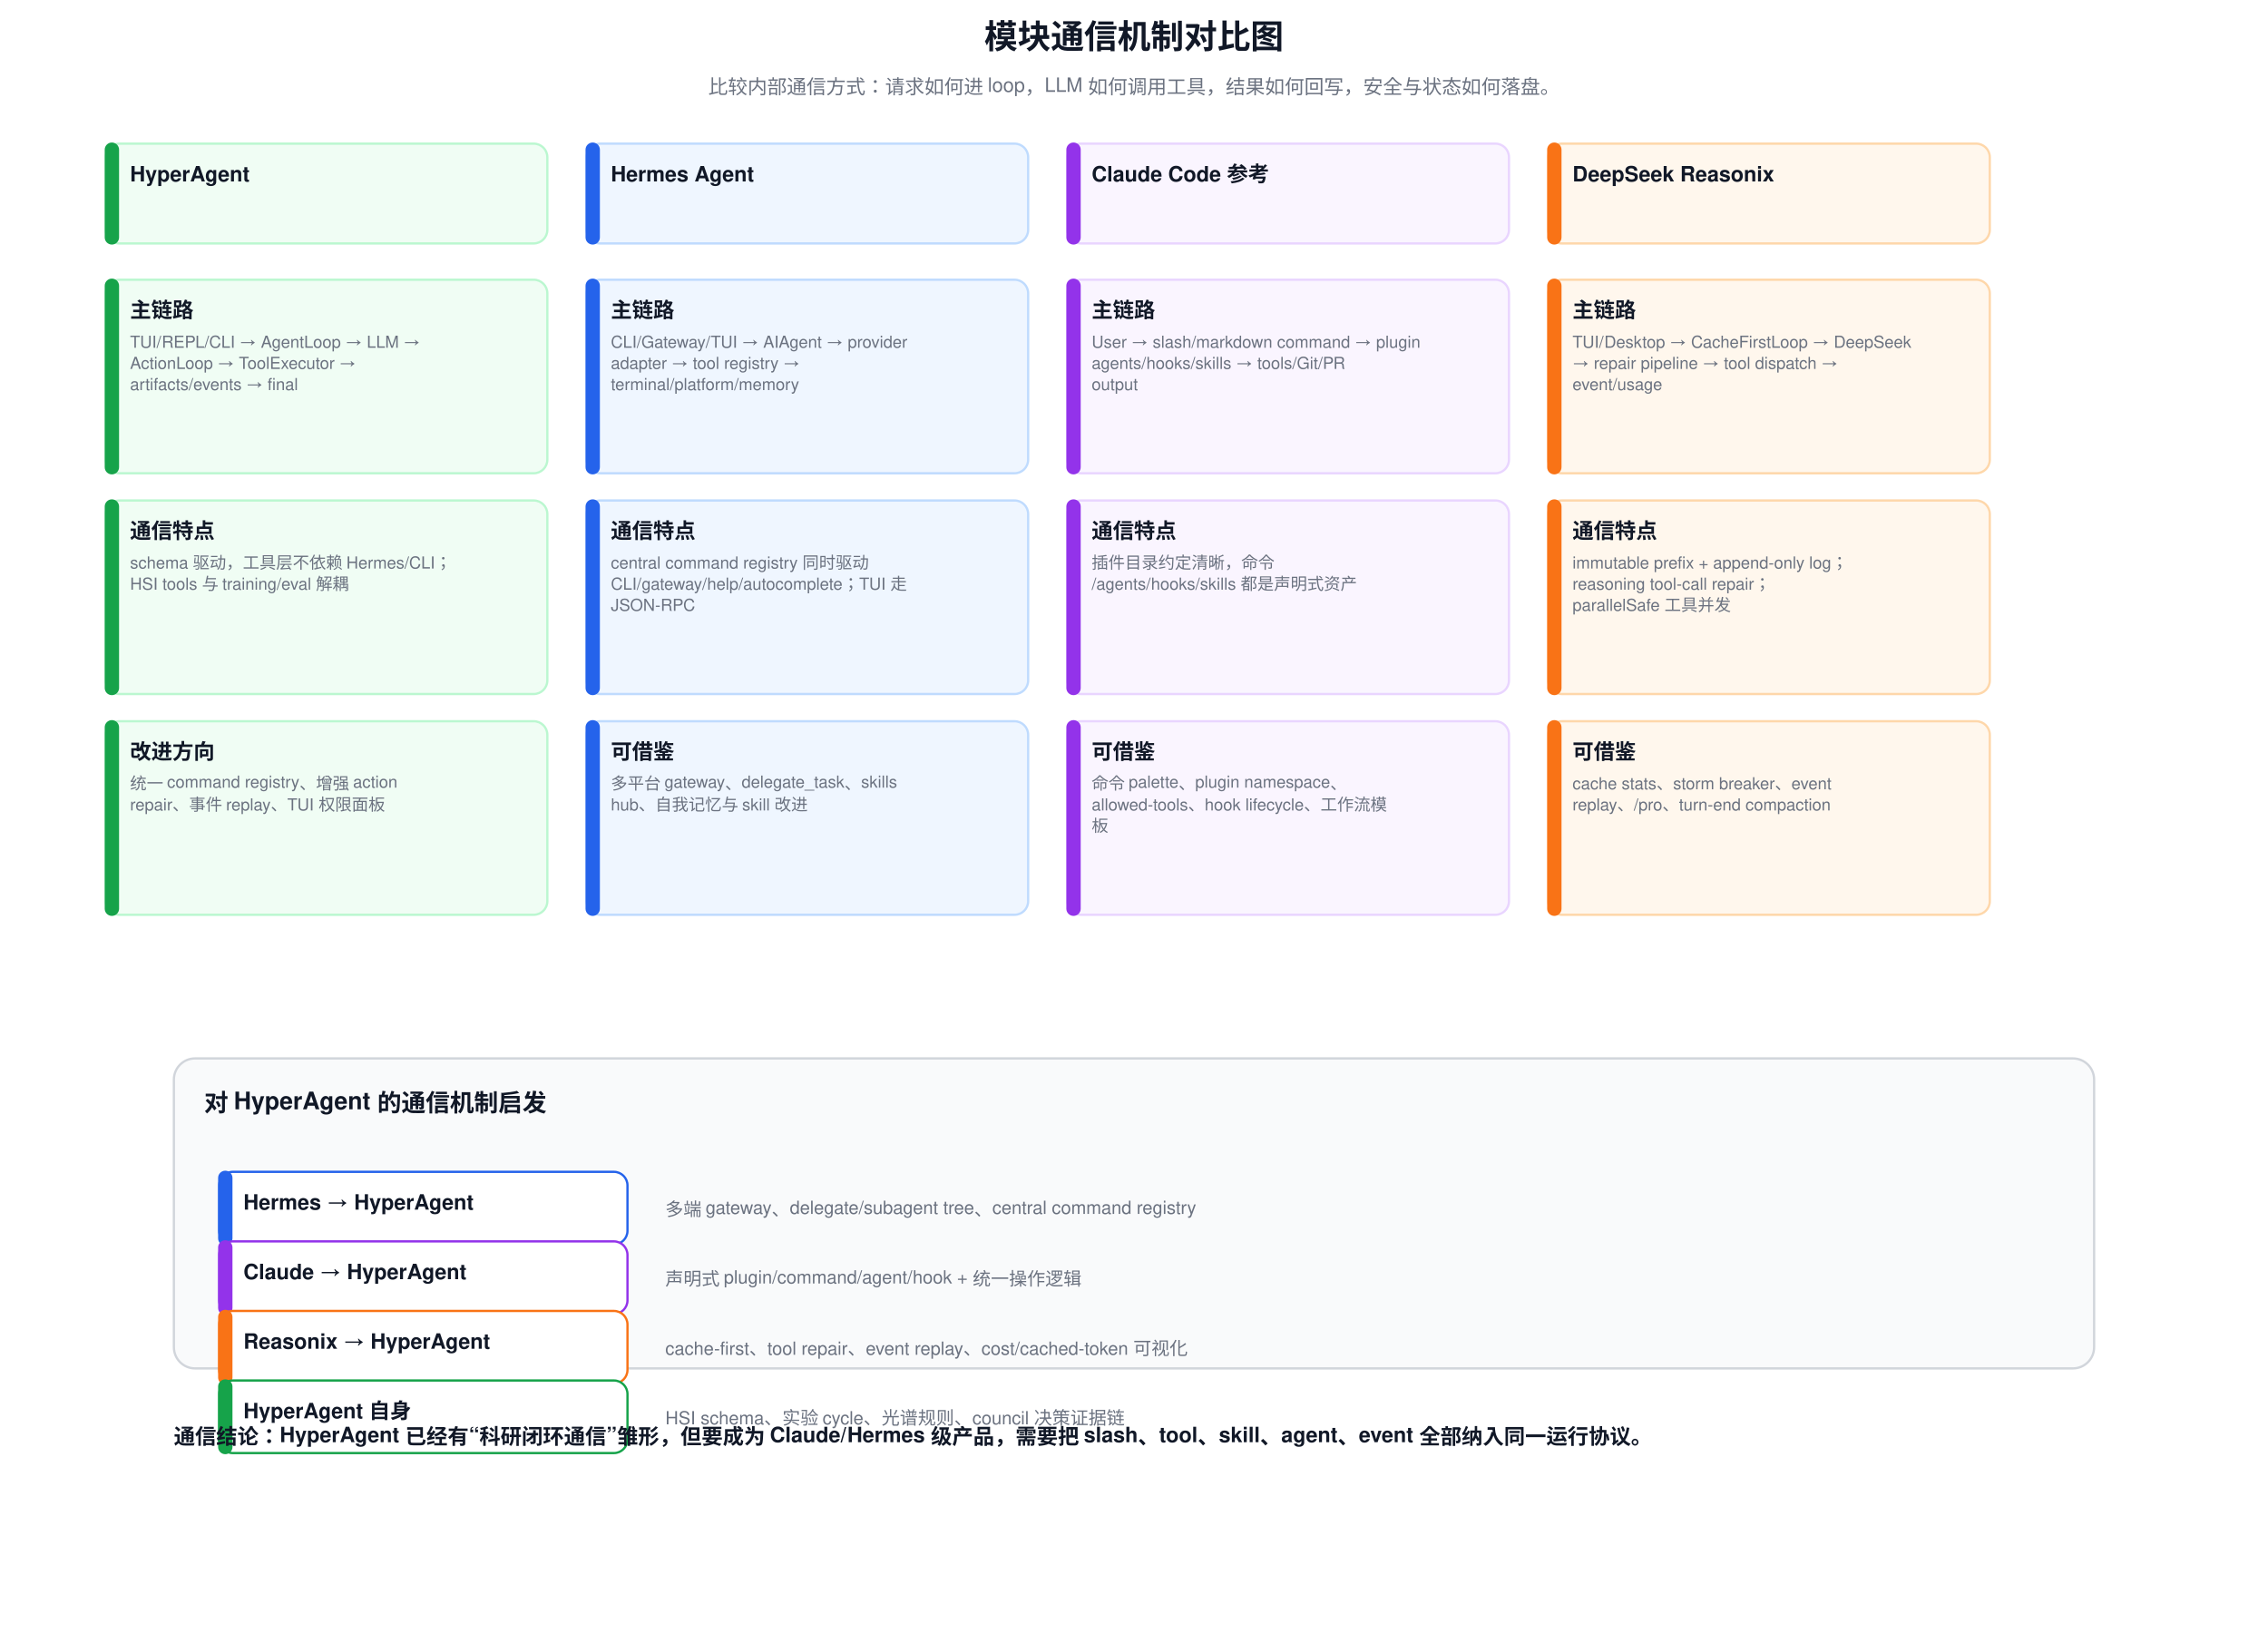
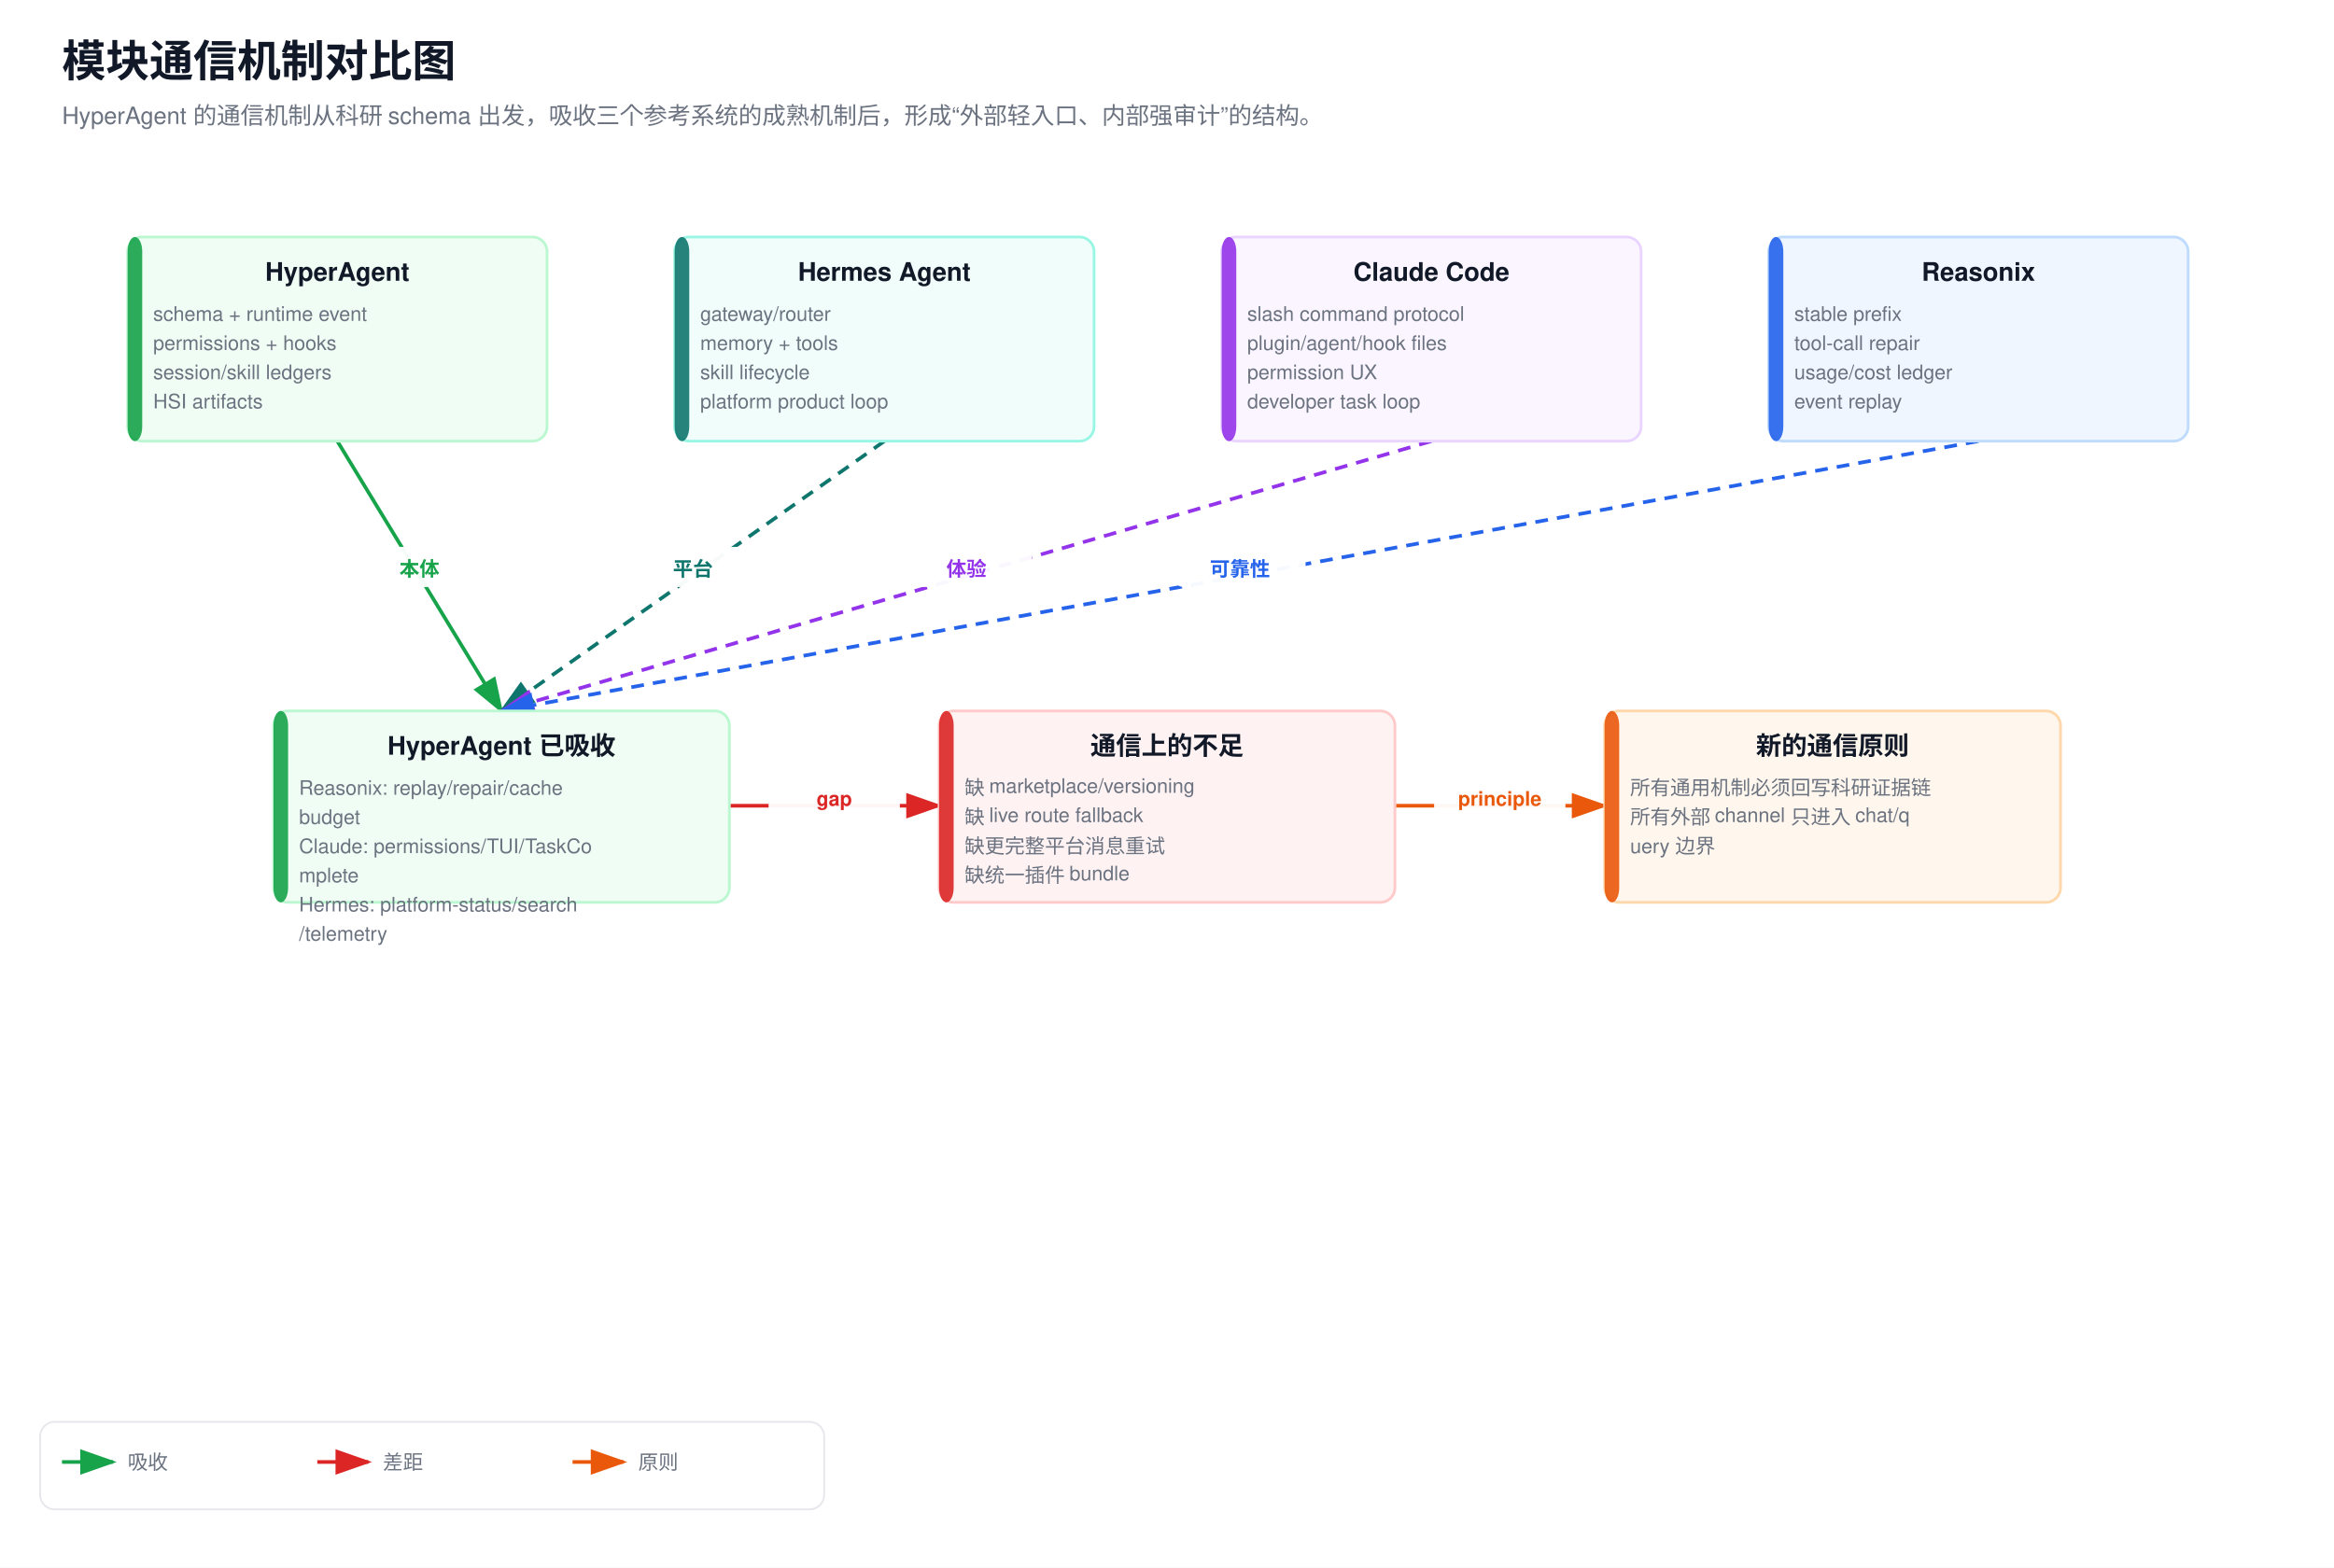
- <svg xmlns="http://www.w3.org/2000/svg" viewBox="0 0 1500 1080" width="1500" height="1080">
-   <style>text { font-family: 'Helvetica Neue', Helvetica, Arial, 'PingFang SC', 'Microsoft YaHei', 'Microsoft JhengHei', 'SimHei', sans-serif; }</style>
+ <svg xmlns="http://www.w3.org/2000/svg" viewBox="0 0 1280 860" width="1280" height="860">
+   <style>text { font-family: 'Helvetica Neue', Helvetica, Arial, 'PingFang SC', 'Microsoft YaHei', 'Microsoft JhengHei', 'SimHei', sans-serif; letter-spacing:0; }</style>
  <defs>
    <marker id="arrow-blue" markerWidth="10" markerHeight="7" refX="9" refY="3.5" orient="auto">
-       <polygon points="0 0,10 3.5,0 7" fill="#2563eb" />
+       <polygon points="0 0, 10 3.5, 0 7" fill="#2563eb" />
    </marker>
    <marker id="arrow-green" markerWidth="10" markerHeight="7" refX="9" refY="3.5" orient="auto">
-       <polygon points="0 0,10 3.5,0 7" fill="#16a34a" />
+       <polygon points="0 0, 10 3.5, 0 7" fill="#16a34a" />
+     </marker>
+     <marker id="arrow-red" markerWidth="10" markerHeight="7" refX="9" refY="3.5" orient="auto">
+       <polygon points="0 0, 10 3.5, 0 7" fill="#dc2626" />
    </marker>
    <marker id="arrow-purple" markerWidth="10" markerHeight="7" refX="9" refY="3.5" orient="auto">
-       <polygon points="0 0,10 3.5,0 7" fill="#9333ea" />
+       <polygon points="0 0, 10 3.5, 0 7" fill="#9333ea" />
    </marker>
    <marker id="arrow-orange" markerWidth="10" markerHeight="7" refX="9" refY="3.5" orient="auto">
-       <polygon points="0 0,10 3.5,0 7" fill="#f97316" />
-     </marker>
-     <marker id="arrow-red" markerWidth="10" markerHeight="7" refX="9" refY="3.5" orient="auto">
-       <polygon points="0 0,10 3.5,0 7" fill="#dc2626" />
-     </marker>
-     <marker id="arrow-gray" markerWidth="10" markerHeight="7" refX="9" refY="3.5" orient="auto">
-       <polygon points="0 0,10 3.5,0 7" fill="#6b7280" />
+       <polygon points="0 0, 10 3.5, 0 7" fill="#ea580c" />
    </marker>
    <marker id="arrow-teal" markerWidth="10" markerHeight="7" refX="9" refY="3.5" orient="auto">
-       <polygon points="0 0,10 3.5,0 7" fill="#0f766e" />
+       <polygon points="0 0, 10 3.5, 0 7" fill="#0f766e" />
    </marker>
  </defs>
-   <rect width="1500" height="1080" fill="#ffffff" />
-   <text x="750.0" y="32" fill="#111827" font-size="22" font-weight="600" text-anchor="middle">模块通信机制对比图</text>
-   <text x="750.0" y="62" fill="#6b7280" font-size="13" text-anchor="middle">比较内部通信方式：请求如何进 loop，LLM 如何调用工具，结果如何回写，安全与状态如何落盘。</text>
-   <rect x="70" y="95" width="292" height="66" rx="9" ry="9" fill="#f0fdf4" stroke="#bbf7d0" stroke-width="1.5" />
-   <rect x="70" y="95" width="8" height="66" rx="4" ry="4" fill="#16a34a" stroke="#16a34a" stroke-width="1.5" />
-   <text x="86" y="120" fill="#111827" font-size="14" font-weight="600">HyperAgent</text>
-   <rect x="70" y="185" width="292" height="128" rx="9" ry="9" fill="#f0fdf4" stroke="#bbf7d0" stroke-width="1.5" />
-   <rect x="70" y="185" width="8" height="128" rx="4" ry="4" fill="#16a34a" stroke="#16a34a" stroke-width="1.5" />
-   <text x="86" y="210" fill="#111827" font-size="14" font-weight="600">主链路</text>
-   <text x="86" y="230" fill="#6b7280" font-size="11">TUI/REPL/CLI → AgentLoop → LLM →</text>
-   <text x="86" y="244" fill="#6b7280" font-size="11">ActionLoop → ToolExecutor →</text>
-   <text x="86" y="258" fill="#6b7280" font-size="11">artifacts/events → final</text>
-   <rect x="70" y="331" width="292" height="128" rx="9" ry="9" fill="#f0fdf4" stroke="#bbf7d0" stroke-width="1.5" />
-   <rect x="70" y="331" width="8" height="128" rx="4" ry="4" fill="#16a34a" stroke="#16a34a" stroke-width="1.5" />
-   <text x="86" y="356" fill="#111827" font-size="14" font-weight="600">通信特点</text>
-   <text x="86" y="376" fill="#6b7280" font-size="11">schema 驱动，工具层不依赖 Hermes/CLI；</text>
-   <text x="86" y="390" fill="#6b7280" font-size="11">HSI tools 与 training/eval 解耦</text>
-   <rect x="70" y="477" width="292" height="128" rx="9" ry="9" fill="#f0fdf4" stroke="#bbf7d0" stroke-width="1.5" />
-   <rect x="70" y="477" width="8" height="128" rx="4" ry="4" fill="#16a34a" stroke="#16a34a" stroke-width="1.5" />
-   <text x="86" y="502" fill="#111827" font-size="14" font-weight="600">改进方向</text>
-   <text x="86" y="522" fill="#6b7280" font-size="11">统一 command registry、增强 action</text>
-   <text x="86" y="536" fill="#6b7280" font-size="11">repair、事件 replay、TUI 权限面板</text>
-   <rect x="388" y="95" width="292" height="66" rx="9" ry="9" fill="#eff6ff" stroke="#bfdbfe" stroke-width="1.5" />
-   <rect x="388" y="95" width="8" height="66" rx="4" ry="4" fill="#2563eb" stroke="#2563eb" stroke-width="1.5" />
-   <text x="404" y="120" fill="#111827" font-size="14" font-weight="600">Hermes Agent</text>
-   <rect x="388" y="185" width="292" height="128" rx="9" ry="9" fill="#eff6ff" stroke="#bfdbfe" stroke-width="1.5" />
-   <rect x="388" y="185" width="8" height="128" rx="4" ry="4" fill="#2563eb" stroke="#2563eb" stroke-width="1.5" />
-   <text x="404" y="210" fill="#111827" font-size="14" font-weight="600">主链路</text>
-   <text x="404" y="230" fill="#6b7280" font-size="11">CLI/Gateway/TUI → AIAgent → provider</text>
-   <text x="404" y="244" fill="#6b7280" font-size="11">adapter → tool registry →</text>
-   <text x="404" y="258" fill="#6b7280" font-size="11">terminal/platform/memory</text>
-   <rect x="388" y="331" width="292" height="128" rx="9" ry="9" fill="#eff6ff" stroke="#bfdbfe" stroke-width="1.5" />
-   <rect x="388" y="331" width="8" height="128" rx="4" ry="4" fill="#2563eb" stroke="#2563eb" stroke-width="1.5" />
-   <text x="404" y="356" fill="#111827" font-size="14" font-weight="600">通信特点</text>
-   <text x="404" y="376" fill="#6b7280" font-size="11">central command registry 同时驱动</text>
-   <text x="404" y="390" fill="#6b7280" font-size="11">CLI/gateway/help/autocomplete；TUI 走</text>
-   <text x="404" y="404" fill="#6b7280" font-size="11">JSON-RPC</text>
-   <rect x="388" y="477" width="292" height="128" rx="9" ry="9" fill="#eff6ff" stroke="#bfdbfe" stroke-width="1.5" />
-   <rect x="388" y="477" width="8" height="128" rx="4" ry="4" fill="#2563eb" stroke="#2563eb" stroke-width="1.5" />
-   <text x="404" y="502" fill="#111827" font-size="14" font-weight="600">可借鉴</text>
-   <text x="404" y="522" fill="#6b7280" font-size="11">多平台 gateway、delegate_task、skills</text>
-   <text x="404" y="536" fill="#6b7280" font-size="11">hub、自我记忆与 skill 改进</text>
-   <rect x="706" y="95" width="292" height="66" rx="9" ry="9" fill="#faf5ff" stroke="#e9d5ff" stroke-width="1.5" />
-   <rect x="706" y="95" width="8" height="66" rx="4" ry="4" fill="#9333ea" stroke="#9333ea" stroke-width="1.5" />
-   <text x="722" y="120" fill="#111827" font-size="14" font-weight="600">Claude Code 参考</text>
-   <rect x="706" y="185" width="292" height="128" rx="9" ry="9" fill="#faf5ff" stroke="#e9d5ff" stroke-width="1.5" />
-   <rect x="706" y="185" width="8" height="128" rx="4" ry="4" fill="#9333ea" stroke="#9333ea" stroke-width="1.5" />
-   <text x="722" y="210" fill="#111827" font-size="14" font-weight="600">主链路</text>
-   <text x="722" y="230" fill="#6b7280" font-size="11">User → slash/markdown command → plugin</text>
-   <text x="722" y="244" fill="#6b7280" font-size="11">agents/hooks/skills → tools/Git/PR</text>
-   <text x="722" y="258" fill="#6b7280" font-size="11">output</text>
-   <rect x="706" y="331" width="292" height="128" rx="9" ry="9" fill="#faf5ff" stroke="#e9d5ff" stroke-width="1.5" />
-   <rect x="706" y="331" width="8" height="128" rx="4" ry="4" fill="#9333ea" stroke="#9333ea" stroke-width="1.5" />
-   <text x="722" y="356" fill="#111827" font-size="14" font-weight="600">通信特点</text>
-   <text x="722" y="376" fill="#6b7280" font-size="11">插件目录约定清晰，命令</text>
-   <text x="722" y="390" fill="#6b7280" font-size="11">/agents/hooks/skills 都是声明式资产</text>
-   <rect x="706" y="477" width="292" height="128" rx="9" ry="9" fill="#faf5ff" stroke="#e9d5ff" stroke-width="1.5" />
-   <rect x="706" y="477" width="8" height="128" rx="4" ry="4" fill="#9333ea" stroke="#9333ea" stroke-width="1.5" />
-   <text x="722" y="502" fill="#111827" font-size="14" font-weight="600">可借鉴</text>
-   <text x="722" y="522" fill="#6b7280" font-size="11">命令 palette、plugin namespace、</text>
-   <text x="722" y="536" fill="#6b7280" font-size="11">allowed-tools、hook lifecycle、工作流模</text>
-   <text x="722" y="550" fill="#6b7280" font-size="11">板</text>
-   <rect x="1024" y="95" width="292" height="66" rx="9" ry="9" fill="#fff7ed" stroke="#fed7aa" stroke-width="1.5" />
-   <rect x="1024" y="95" width="8" height="66" rx="4" ry="4" fill="#f97316" stroke="#f97316" stroke-width="1.5" />
-   <text x="1040" y="120" fill="#111827" font-size="14" font-weight="600">DeepSeek Reasonix</text>
-   <rect x="1024" y="185" width="292" height="128" rx="9" ry="9" fill="#fff7ed" stroke="#fed7aa" stroke-width="1.5" />
-   <rect x="1024" y="185" width="8" height="128" rx="4" ry="4" fill="#f97316" stroke="#f97316" stroke-width="1.5" />
-   <text x="1040" y="210" fill="#111827" font-size="14" font-weight="600">主链路</text>
-   <text x="1040" y="230" fill="#6b7280" font-size="11">TUI/Desktop → CacheFirstLoop → DeepSeek</text>
-   <text x="1040" y="244" fill="#6b7280" font-size="11"> → repair pipeline → tool dispatch →</text>
-   <text x="1040" y="258" fill="#6b7280" font-size="11">event/usage</text>
-   <rect x="1024" y="331" width="292" height="128" rx="9" ry="9" fill="#fff7ed" stroke="#fed7aa" stroke-width="1.5" />
-   <rect x="1024" y="331" width="8" height="128" rx="4" ry="4" fill="#f97316" stroke="#f97316" stroke-width="1.5" />
-   <text x="1040" y="356" fill="#111827" font-size="14" font-weight="600">通信特点</text>
-   <text x="1040" y="376" fill="#6b7280" font-size="11">immutable prefix + append-only log；</text>
-   <text x="1040" y="390" fill="#6b7280" font-size="11">reasoning tool-call repair；</text>
-   <text x="1040" y="404" fill="#6b7280" font-size="11">parallelSafe 工具并发</text>
-   <rect x="1024" y="477" width="292" height="128" rx="9" ry="9" fill="#fff7ed" stroke="#fed7aa" stroke-width="1.5" />
-   <rect x="1024" y="477" width="8" height="128" rx="4" ry="4" fill="#f97316" stroke="#f97316" stroke-width="1.5" />
-   <text x="1040" y="502" fill="#111827" font-size="14" font-weight="600">可借鉴</text>
-   <text x="1040" y="522" fill="#6b7280" font-size="11">cache stats、storm breaker、event</text>
-   <text x="1040" y="536" fill="#6b7280" font-size="11">replay、/pro、turn-end compaction</text>
-   <rect x="115" y="700" width="1270" height="205" rx="14" ry="14" fill="#f9fafb" stroke="#d1d5db" stroke-width="1.5" />
-   <text x="135" y="735" fill="#111827" font-size="16" font-weight="600">对 HyperAgent 的通信机制启发</text>
-   <rect x="145" y="775" width="270" height="48" rx="9" ry="9" fill="#ffffff" stroke="#2563eb" stroke-width="1.5" />
-   <rect x="145" y="775" width="8" height="48" rx="4" ry="4" fill="#2563eb" stroke="#2563eb" stroke-width="1.5" />
-   <text x="161" y="800" fill="#111827" font-size="14" font-weight="600">Hermes → HyperAgent</text>
-   <text x="440" y="804" fill="#6b7280" font-size="12">多端 gateway、delegate/subagent tree、central command registry</text>
-   <rect x="145" y="821" width="270" height="48" rx="9" ry="9" fill="#ffffff" stroke="#9333ea" stroke-width="1.5" />
-   <rect x="145" y="821" width="8" height="48" rx="4" ry="4" fill="#9333ea" stroke="#9333ea" stroke-width="1.5" />
-   <text x="161" y="846" fill="#111827" font-size="14" font-weight="600">Claude → HyperAgent</text>
-   <text x="440" y="850" fill="#6b7280" font-size="12">声明式 plugin/command/agent/hook + 统一操作逻辑</text>
-   <rect x="145" y="867" width="270" height="48" rx="9" ry="9" fill="#ffffff" stroke="#f97316" stroke-width="1.5" />
-   <rect x="145" y="867" width="8" height="48" rx="4" ry="4" fill="#f97316" stroke="#f97316" stroke-width="1.5" />
-   <text x="161" y="892" fill="#111827" font-size="14" font-weight="600">Reasonix → HyperAgent</text>
-   <text x="440" y="896" fill="#6b7280" font-size="12">cache-first、tool repair、event replay、cost/cached-token 可视化</text>
-   <rect x="145" y="913" width="270" height="48" rx="9" ry="9" fill="#ffffff" stroke="#16a34a" stroke-width="1.5" />
-   <rect x="145" y="913" width="8" height="48" rx="4" ry="4" fill="#16a34a" stroke="#16a34a" stroke-width="1.5" />
-   <text x="161" y="938" fill="#111827" font-size="14" font-weight="600">HyperAgent 自身</text>
-   <text x="440" y="942" fill="#6b7280" font-size="12">HSI schema、实验 cycle、光谱规则、council 决策证据链</text>
-   <text x="115" y="955" fill="#111827" font-size="14" font-weight="600">通信结论：HyperAgent 已经有“科研闭环通信”雏形，但要成为 Claude/Hermes 级产品，需要把 slash、tool、skill、agent、event 全部纳入同一运行协议。</text>
+   <rect width="1280" height="860" fill="#ffffff" />
+   <text x="34" y="42" fill="#111827" font-size="24" font-weight="600" text-anchor="start">模块通信机制对比图</text>
+   <text x="34" y="68" fill="#6b7280" font-size="13" text-anchor="start">HyperAgent 的通信机制从科研 schema 出发，吸收三个参考系统的成熟机制后，形成“外部轻入口、内部强审计”的结构。</text>
+   <line x1="185" y1="242" x2="275" y2="390" stroke="#16a34a" stroke-width="2" fill="none" marker-end="url(#arrow-green)" />
+   <rect x="194.0" y="300.0" width="72" height="22" rx="5" fill="#ffffff" opacity="0.96" />
+   <text x="230.0" y="316.0" fill="#16a34a" font-size="11" font-weight="600" text-anchor="middle">本体</text>
+   <line x1="485" y1="242" x2="275" y2="390" stroke="#0f766e" stroke-width="2" fill="none" marker-end="url(#arrow-teal)" stroke-dasharray="7,5" />
+   <rect x="344.0" y="300.0" width="72" height="22" rx="5" fill="#ffffff" opacity="0.96" />
+   <text x="380.0" y="316.0" fill="#0f766e" font-size="11" font-weight="600" text-anchor="middle">平台</text>
+   <line x1="785" y1="242" x2="275" y2="390" stroke="#9333ea" stroke-width="2" fill="none" marker-end="url(#arrow-purple)" stroke-dasharray="7,5" />
+   <rect x="494.0" y="300.0" width="72" height="22" rx="5" fill="#ffffff" opacity="0.96" />
+   <text x="530.0" y="316.0" fill="#9333ea" font-size="11" font-weight="600" text-anchor="middle">体验</text>
+   <line x1="1085" y1="242" x2="275" y2="390" stroke="#2563eb" stroke-width="2" fill="none" marker-end="url(#arrow-blue)" stroke-dasharray="7,5" />
+   <rect x="644.0" y="300.0" width="72" height="22" rx="5" fill="#ffffff" opacity="0.96" />
+   <text x="680.0" y="316.0" fill="#2563eb" font-size="11" font-weight="600" text-anchor="middle">可靠性</text>
+   <line x1="400" y1="442" x2="515" y2="442" stroke="#dc2626" stroke-width="2" fill="none" marker-end="url(#arrow-red)" />
+   <rect x="421.5" y="426.0" width="72" height="22" rx="5" fill="#ffffff" opacity="0.96" />
+   <text x="457.5" y="442.0" fill="#dc2626" font-size="11" font-weight="600" text-anchor="middle">gap</text>
+   <line x1="765" y1="442" x2="880" y2="442" stroke="#ea580c" stroke-width="2" fill="none" marker-end="url(#arrow-orange)" />
+   <rect x="786.5" y="426.0" width="72" height="22" rx="5" fill="#ffffff" opacity="0.96" />
+   <text x="822.5" y="442.0" fill="#ea580c" font-size="11" font-weight="600" text-anchor="middle">principle</text>
+   <rect x="70" y="130" width="230" height="112" rx="8" ry="8" fill="#f0fdf4" stroke="#bbf7d0" stroke-width="1.5" />
+   <rect x="70" y="130" width="8" height="112" rx="8" fill="#16a34a" opacity="0.9" />
+   <text x="185.0" y="154" fill="#111827" font-size="14" font-weight="600" text-anchor="middle">HyperAgent</text>
+   <text x="84" y="176" fill="#6b7280" font-size="11" text-anchor="start">schema + runtime event</text>
+   <text x="84" y="192" fill="#6b7280" font-size="11" text-anchor="start">permissions + hooks</text>
+   <text x="84" y="208" fill="#6b7280" font-size="11" text-anchor="start">session/skill ledgers</text>
+   <text x="84" y="224" fill="#6b7280" font-size="11" text-anchor="start">HSI artifacts</text>
+   <rect x="370" y="130" width="230" height="112" rx="8" ry="8" fill="#f0fdfa" stroke="#99f6e4" stroke-width="1.5" />
+   <rect x="370" y="130" width="8" height="112" rx="8" fill="#0f766e" opacity="0.9" />
+   <text x="485.0" y="154" fill="#111827" font-size="14" font-weight="600" text-anchor="middle">Hermes Agent</text>
+   <text x="384" y="176" fill="#6b7280" font-size="11" text-anchor="start">gateway/router</text>
+   <text x="384" y="192" fill="#6b7280" font-size="11" text-anchor="start">memory + tools</text>
+   <text x="384" y="208" fill="#6b7280" font-size="11" text-anchor="start">skill lifecycle</text>
+   <text x="384" y="224" fill="#6b7280" font-size="11" text-anchor="start">platform product loop</text>
+   <rect x="670" y="130" width="230" height="112" rx="8" ry="8" fill="#faf5ff" stroke="#e9d5ff" stroke-width="1.5" />
+   <rect x="670" y="130" width="8" height="112" rx="8" fill="#9333ea" opacity="0.9" />
+   <text x="785.0" y="154" fill="#111827" font-size="14" font-weight="600" text-anchor="middle">Claude Code</text>
+   <text x="684" y="176" fill="#6b7280" font-size="11" text-anchor="start">slash command protocol</text>
+   <text x="684" y="192" fill="#6b7280" font-size="11" text-anchor="start">plugin/agent/hook files</text>
+   <text x="684" y="208" fill="#6b7280" font-size="11" text-anchor="start">permission UX</text>
+   <text x="684" y="224" fill="#6b7280" font-size="11" text-anchor="start">developer task loop</text>
+   <rect x="970" y="130" width="230" height="112" rx="8" ry="8" fill="#eff6ff" stroke="#bfdbfe" stroke-width="1.5" />
+   <rect x="970" y="130" width="8" height="112" rx="8" fill="#2563eb" opacity="0.9" />
+   <text x="1085.0" y="154" fill="#111827" font-size="14" font-weight="600" text-anchor="middle">Reasonix</text>
+   <text x="984" y="176" fill="#6b7280" font-size="11" text-anchor="start">stable prefix</text>
+   <text x="984" y="192" fill="#6b7280" font-size="11" text-anchor="start">tool-call repair</text>
+   <text x="984" y="208" fill="#6b7280" font-size="11" text-anchor="start">usage/cost ledger</text>
+   <text x="984" y="224" fill="#6b7280" font-size="11" text-anchor="start">event replay</text>
+   <rect x="150" y="390" width="250" height="105" rx="8" ry="8" fill="#f0fdf4" stroke="#bbf7d0" stroke-width="1.5" />
+   <rect x="150" y="390" width="8" height="105" rx="8" fill="#16a34a" opacity="0.9" />
+   <text x="275.0" y="414" fill="#111827" font-size="14" font-weight="600" text-anchor="middle">HyperAgent 已吸收</text>
+   <text x="164" y="436" fill="#6b7280" font-size="11" text-anchor="start">Reasonix: replay/repair/cache </text>
+   <text x="164" y="452" fill="#6b7280" font-size="11" text-anchor="start">budget</text>
+   <text x="164" y="468" fill="#6b7280" font-size="11" text-anchor="start">Claude: permissions/TUI/TaskCo</text>
+   <text x="164" y="484" fill="#6b7280" font-size="11" text-anchor="start">mplete</text>
+   <text x="164" y="500" fill="#6b7280" font-size="11" text-anchor="start">Hermes: platform-status/search</text>
+   <text x="164" y="516" fill="#6b7280" font-size="11" text-anchor="start">/telemetry</text>
+   <rect x="515" y="390" width="250" height="105" rx="8" ry="8" fill="#fef2f2" stroke="#fecaca" stroke-width="1.5" />
+   <rect x="515" y="390" width="8" height="105" rx="8" fill="#dc2626" opacity="0.9" />
+   <text x="640.0" y="414" fill="#111827" font-size="14" font-weight="600" text-anchor="middle">通信上的不足</text>
+   <text x="529" y="436" fill="#6b7280" font-size="11" text-anchor="start">缺 marketplace/versioning</text>
+   <text x="529" y="452" fill="#6b7280" font-size="11" text-anchor="start">缺 live route fallback</text>
+   <text x="529" y="468" fill="#6b7280" font-size="11" text-anchor="start">缺更完整平台消息重试</text>
+   <text x="529" y="484" fill="#6b7280" font-size="11" text-anchor="start">缺统一插件 bundle</text>
+   <rect x="880" y="390" width="250" height="105" rx="8" ry="8" fill="#fff7ed" stroke="#fed7aa" stroke-width="1.5" />
+   <rect x="880" y="390" width="8" height="105" rx="8" fill="#ea580c" opacity="0.9" />
+   <text x="1005.0" y="414" fill="#111827" font-size="14" font-weight="600" text-anchor="middle">新的通信原则</text>
+   <text x="894" y="436" fill="#6b7280" font-size="11" text-anchor="start">所有通用机制必须回写科研证据链</text>
+   <text x="894" y="452" fill="#6b7280" font-size="11" text-anchor="start">所有外部 channel 只进入 chat/q</text>
+   <text x="894" y="468" fill="#6b7280" font-size="11" text-anchor="start">uery 边界</text>
+   <rect x="22" y="780" width="430" height="48" rx="8" fill="#ffffff" stroke="#e5e7eb" />
+   <line x1="34" y1="802" x2="62" y2="802" stroke="#16a34a" stroke-width="2" marker-end="url(#arrow-green)" />
+   <text x="70" y="806" fill="#6b7280" font-size="11" text-anchor="start">吸收</text>
+   <line x1="174" y1="802" x2="202" y2="802" stroke="#dc2626" stroke-width="2" marker-end="url(#arrow-red)" />
+   <text x="210" y="806" fill="#6b7280" font-size="11" text-anchor="start">差距</text>
+   <line x1="314" y1="802" x2="342" y2="802" stroke="#ea580c" stroke-width="2" marker-end="url(#arrow-orange)" />
+   <text x="350" y="806" fill="#6b7280" font-size="11" text-anchor="start">原则</text>
</svg>
